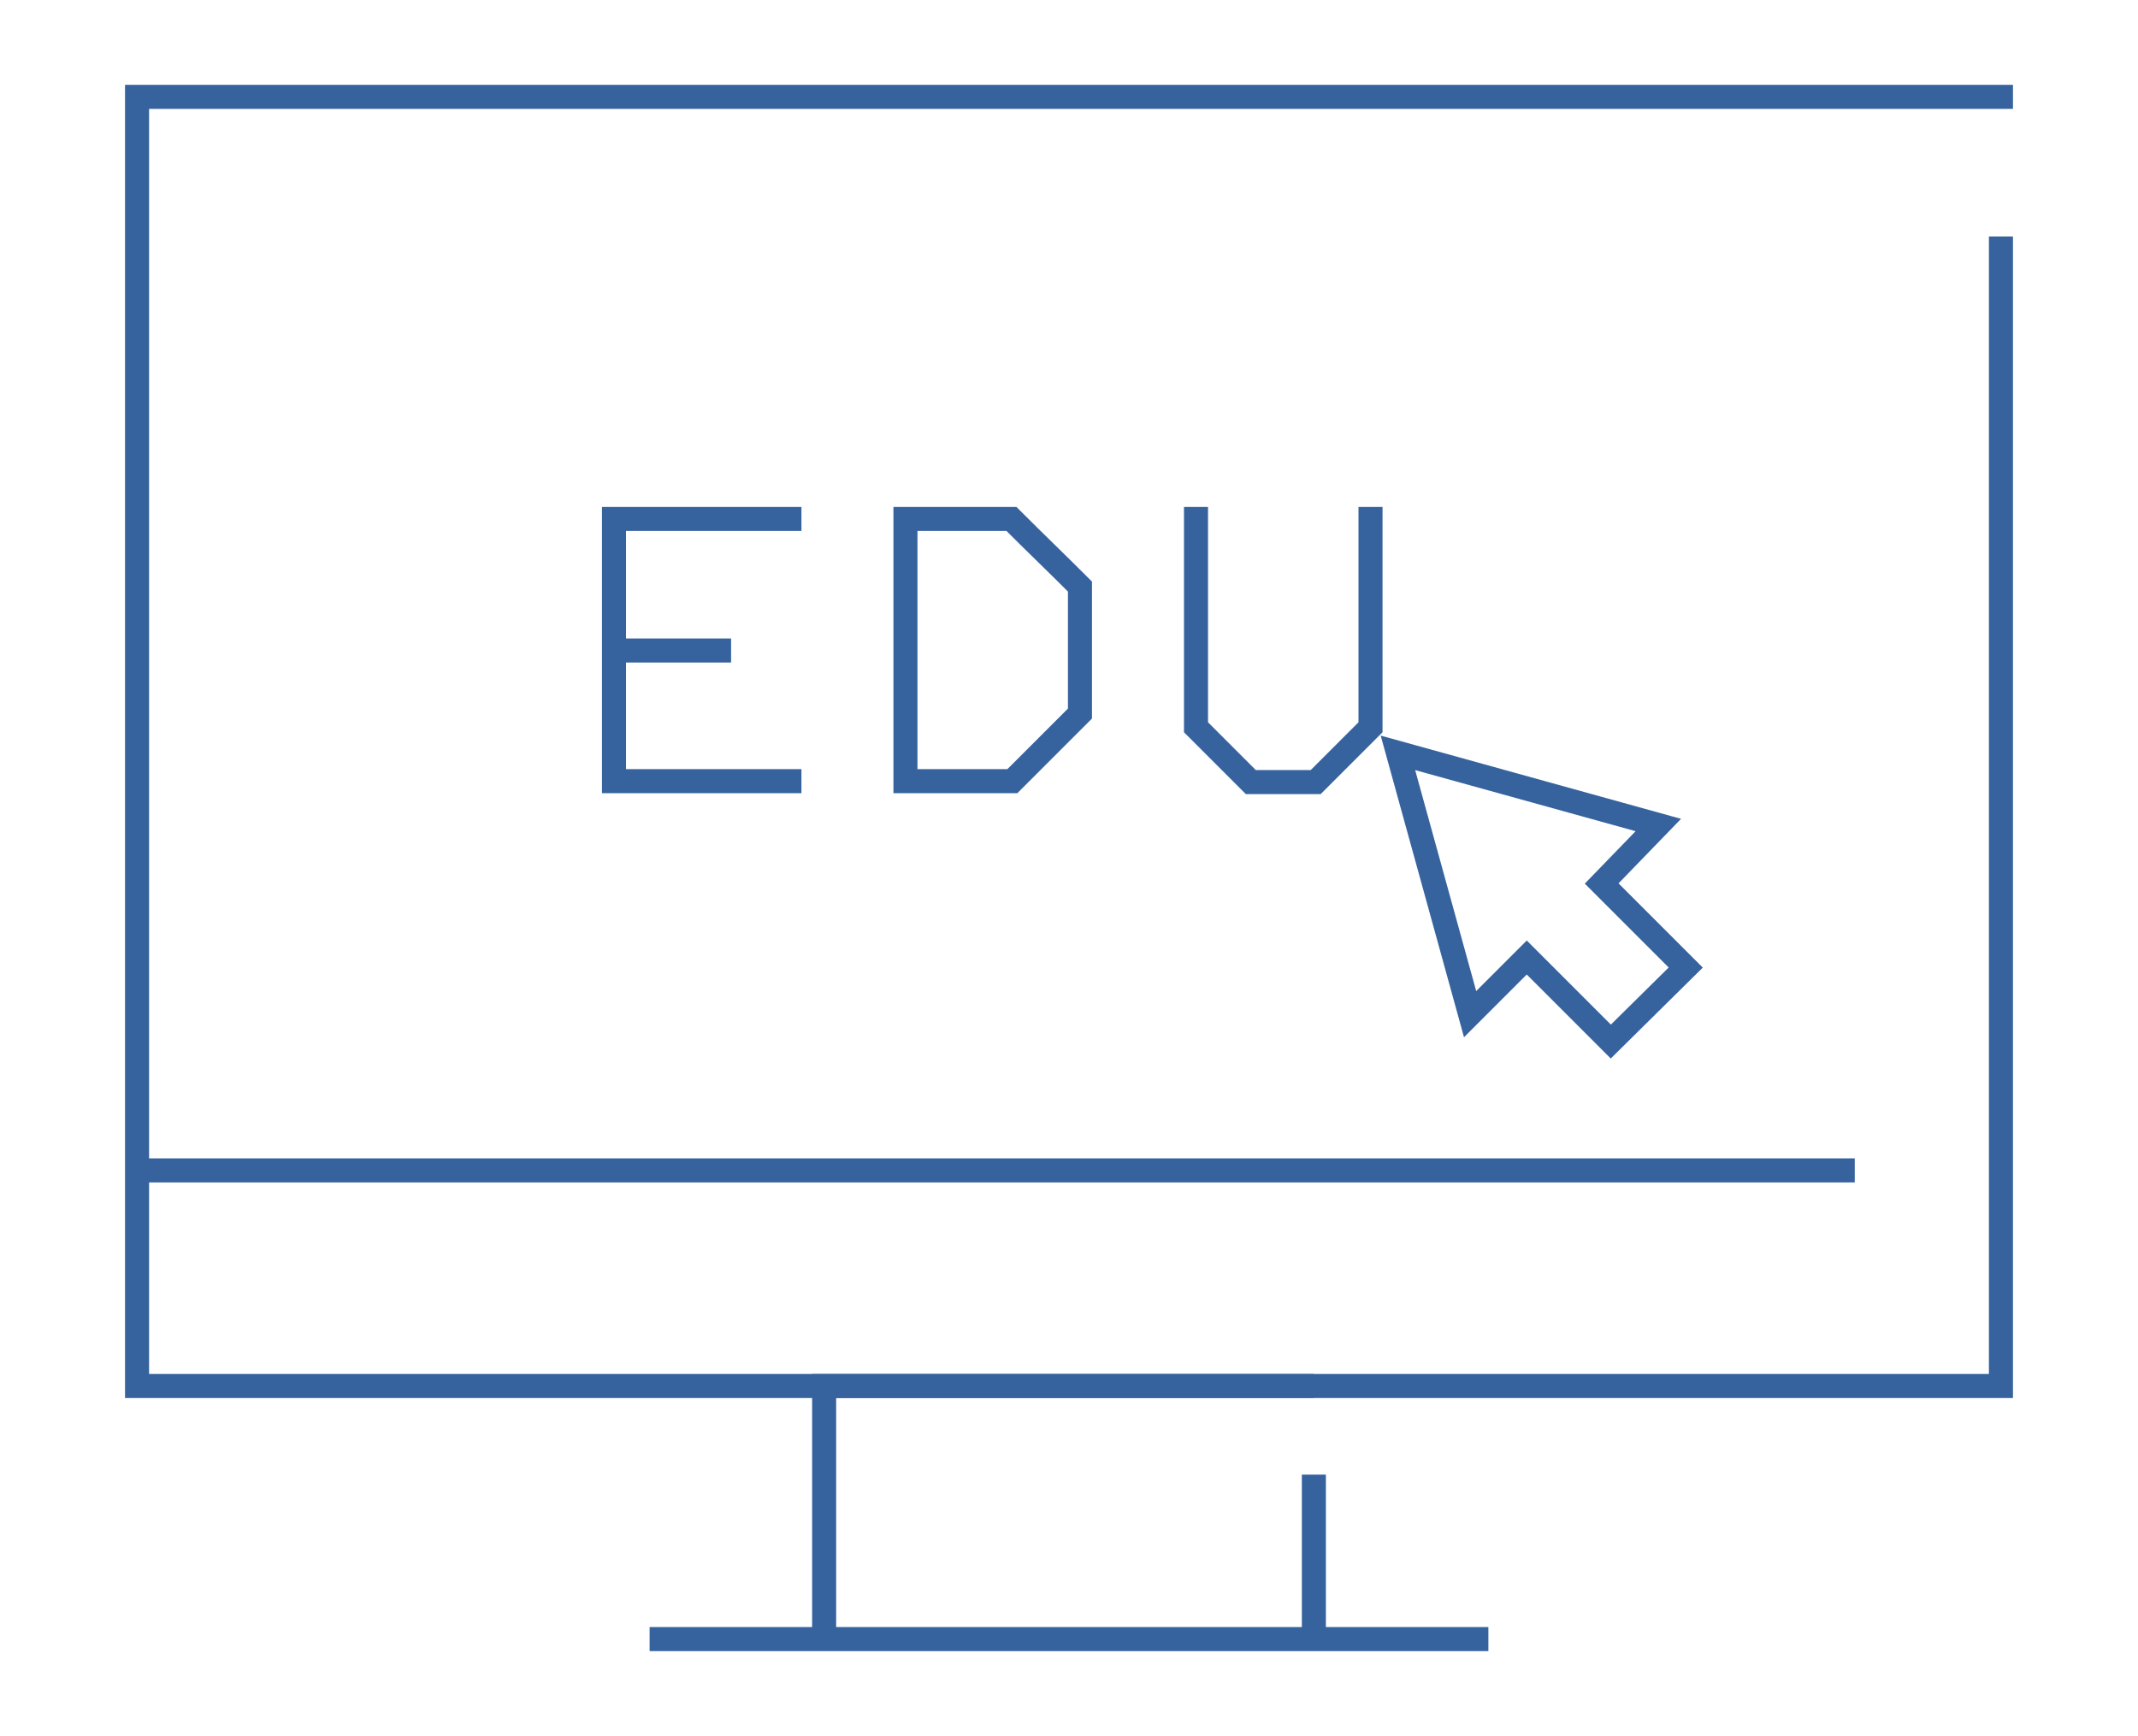
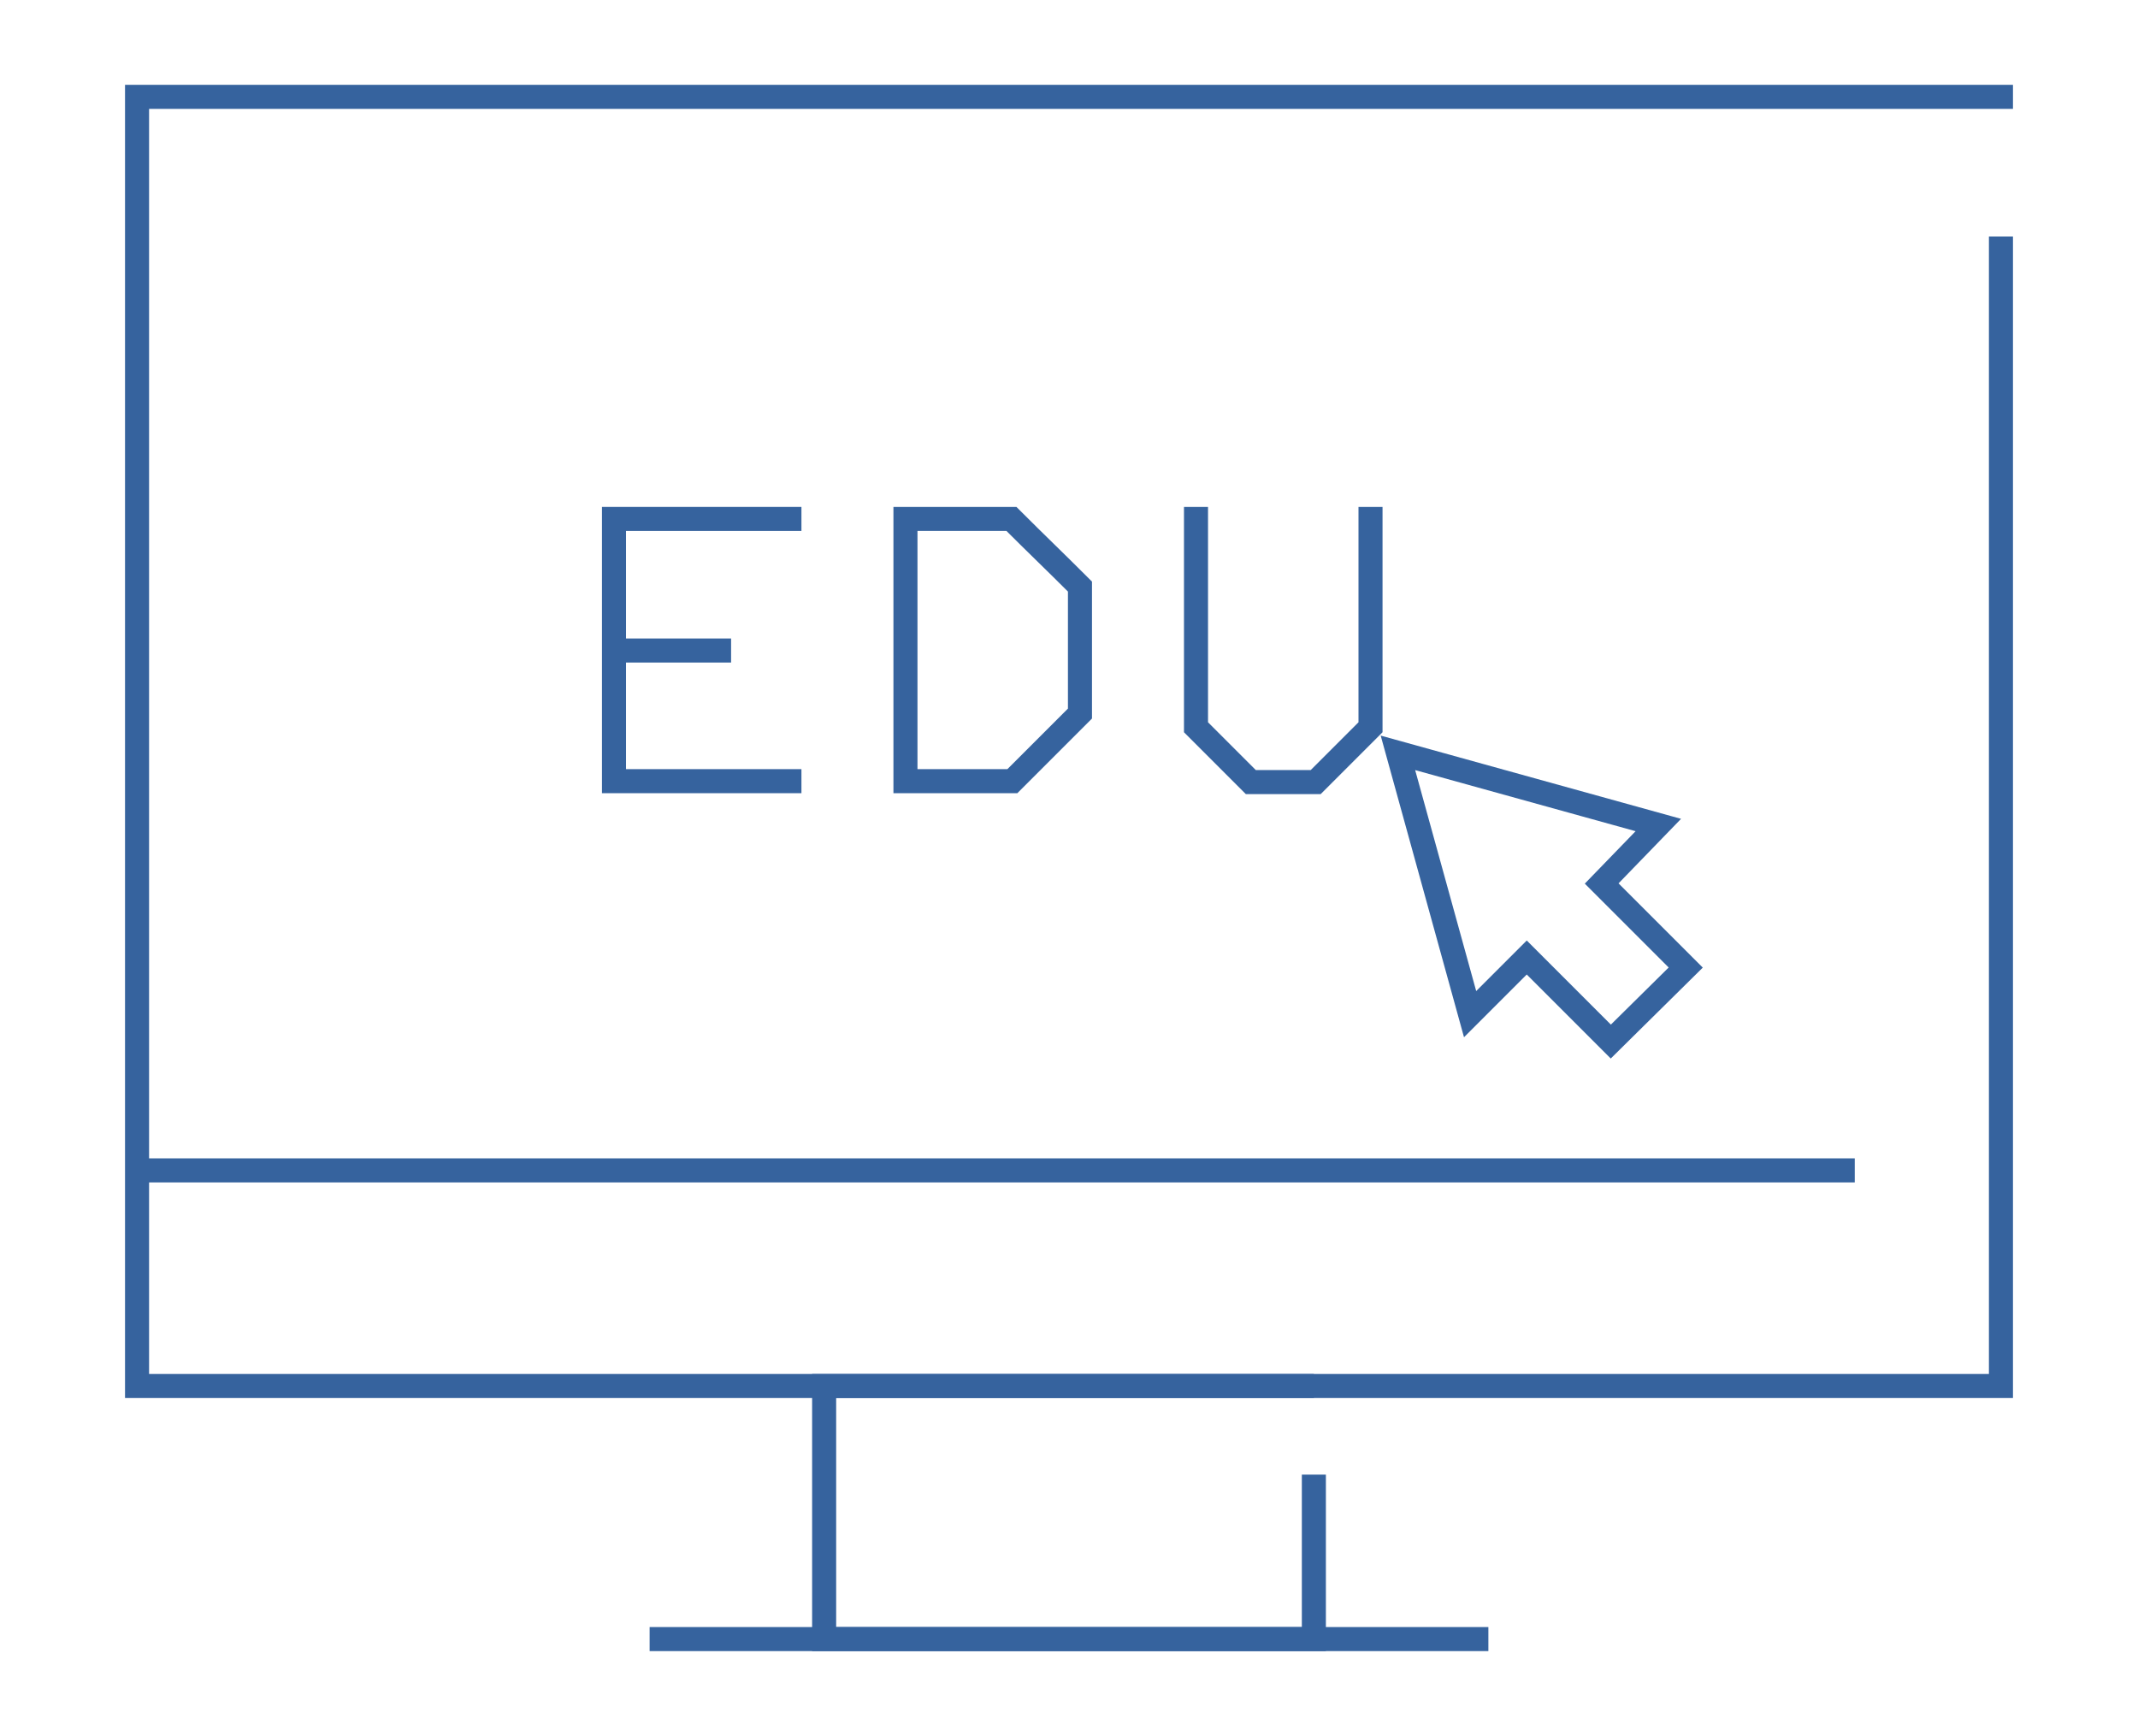
- <svg xmlns="http://www.w3.org/2000/svg" id="Layer_1" x="0" y="0" version="1.1" viewBox="0 0 234 190" xml:space="preserve">
-   <style>.st0{stroke-linecap:square}.st0,.st1{fill:none;stroke:#36639e;stroke-width:2.632;stroke-miterlimit:10}</style>
+ <svg xmlns="http://www.w3.org/2000/svg" version="1.1" id="Layer_1" x="0px" y="0px" viewBox="0 0 234 190" style="enable-background:new 0 0 234 190;" xml:space="preserve">
+   <style type="text/css">
+ 	.st0{fill:none;stroke:#36639E;stroke-width:2.632;stroke-linecap:square;stroke-miterlimit:10;}
+ 	.st1{fill:none;stroke:#36639E;stroke-width:2.632;stroke-miterlimit:10;}
+ </style>
  <g id="_x31_7">
-     <path d="M219 27.2v124.5H15V10.6h204" class="st0" />
-     <path d="M143.8 161.4v18H90.2v-27.7h53.6M71.1 179.4h91.8M15 128.1h188" class="st1" />
-     <path d="M86.4 85.5H67.2V56.8h19.2M118.2 64.2v13.9l-7.4 7.4H99.1V56.8h11.6c2.9 2.9 4.6 4.5 7.5 7.4zM150 56.8v22.8l-6 6h-7.1l-6-6V56.8M69.8 71.2h8.9M184.5 105.9l-9.2-9.2 6.2-6.4-28.5-7.9 7.9 28.6 6.2-6.2 9.2 9.2z" class="st0" />
+     <polyline class="st0" points="219,27.2 219,151.7 15,151.7 15,10.6 219,10.6  " />
+     <polyline class="st1" points="143.8,161.4 143.8,179.4 90.2,179.4 90.2,151.7 143.8,151.7  " />
+     <line class="st1" x1="71.1" y1="179.4" x2="162.9" y2="179.4" />
+     <line class="st1" x1="15" y1="128.1" x2="203" y2="128.1" />
+     <g>
+       <polyline class="st0" points="86.4,85.5 67.2,85.5 67.2,56.8 86.4,56.8   " />
+       <path class="st0" d="M118.2,64.2v13.9c-2.9,2.9-4.5,4.5-7.4,7.4H99.1V56.8h11.6C113.6,59.7,115.3,61.3,118.2,64.2z" />
+       <path class="st0" d="M150,56.8v22.8c-2.3,2.3-3.7,3.7-6,6h-7.1c-2.3-2.3-3.7-3.7-6-6V56.8" />
+       <line class="st0" x1="69.8" y1="71.2" x2="78.7" y2="71.2" />
+     </g>
+     <polygon class="st0" points="184.5,105.9 175.3,96.7 181.5,90.3 153,82.4 160.9,111 167.1,104.8 176.3,114  " />
  </g>
</svg>
